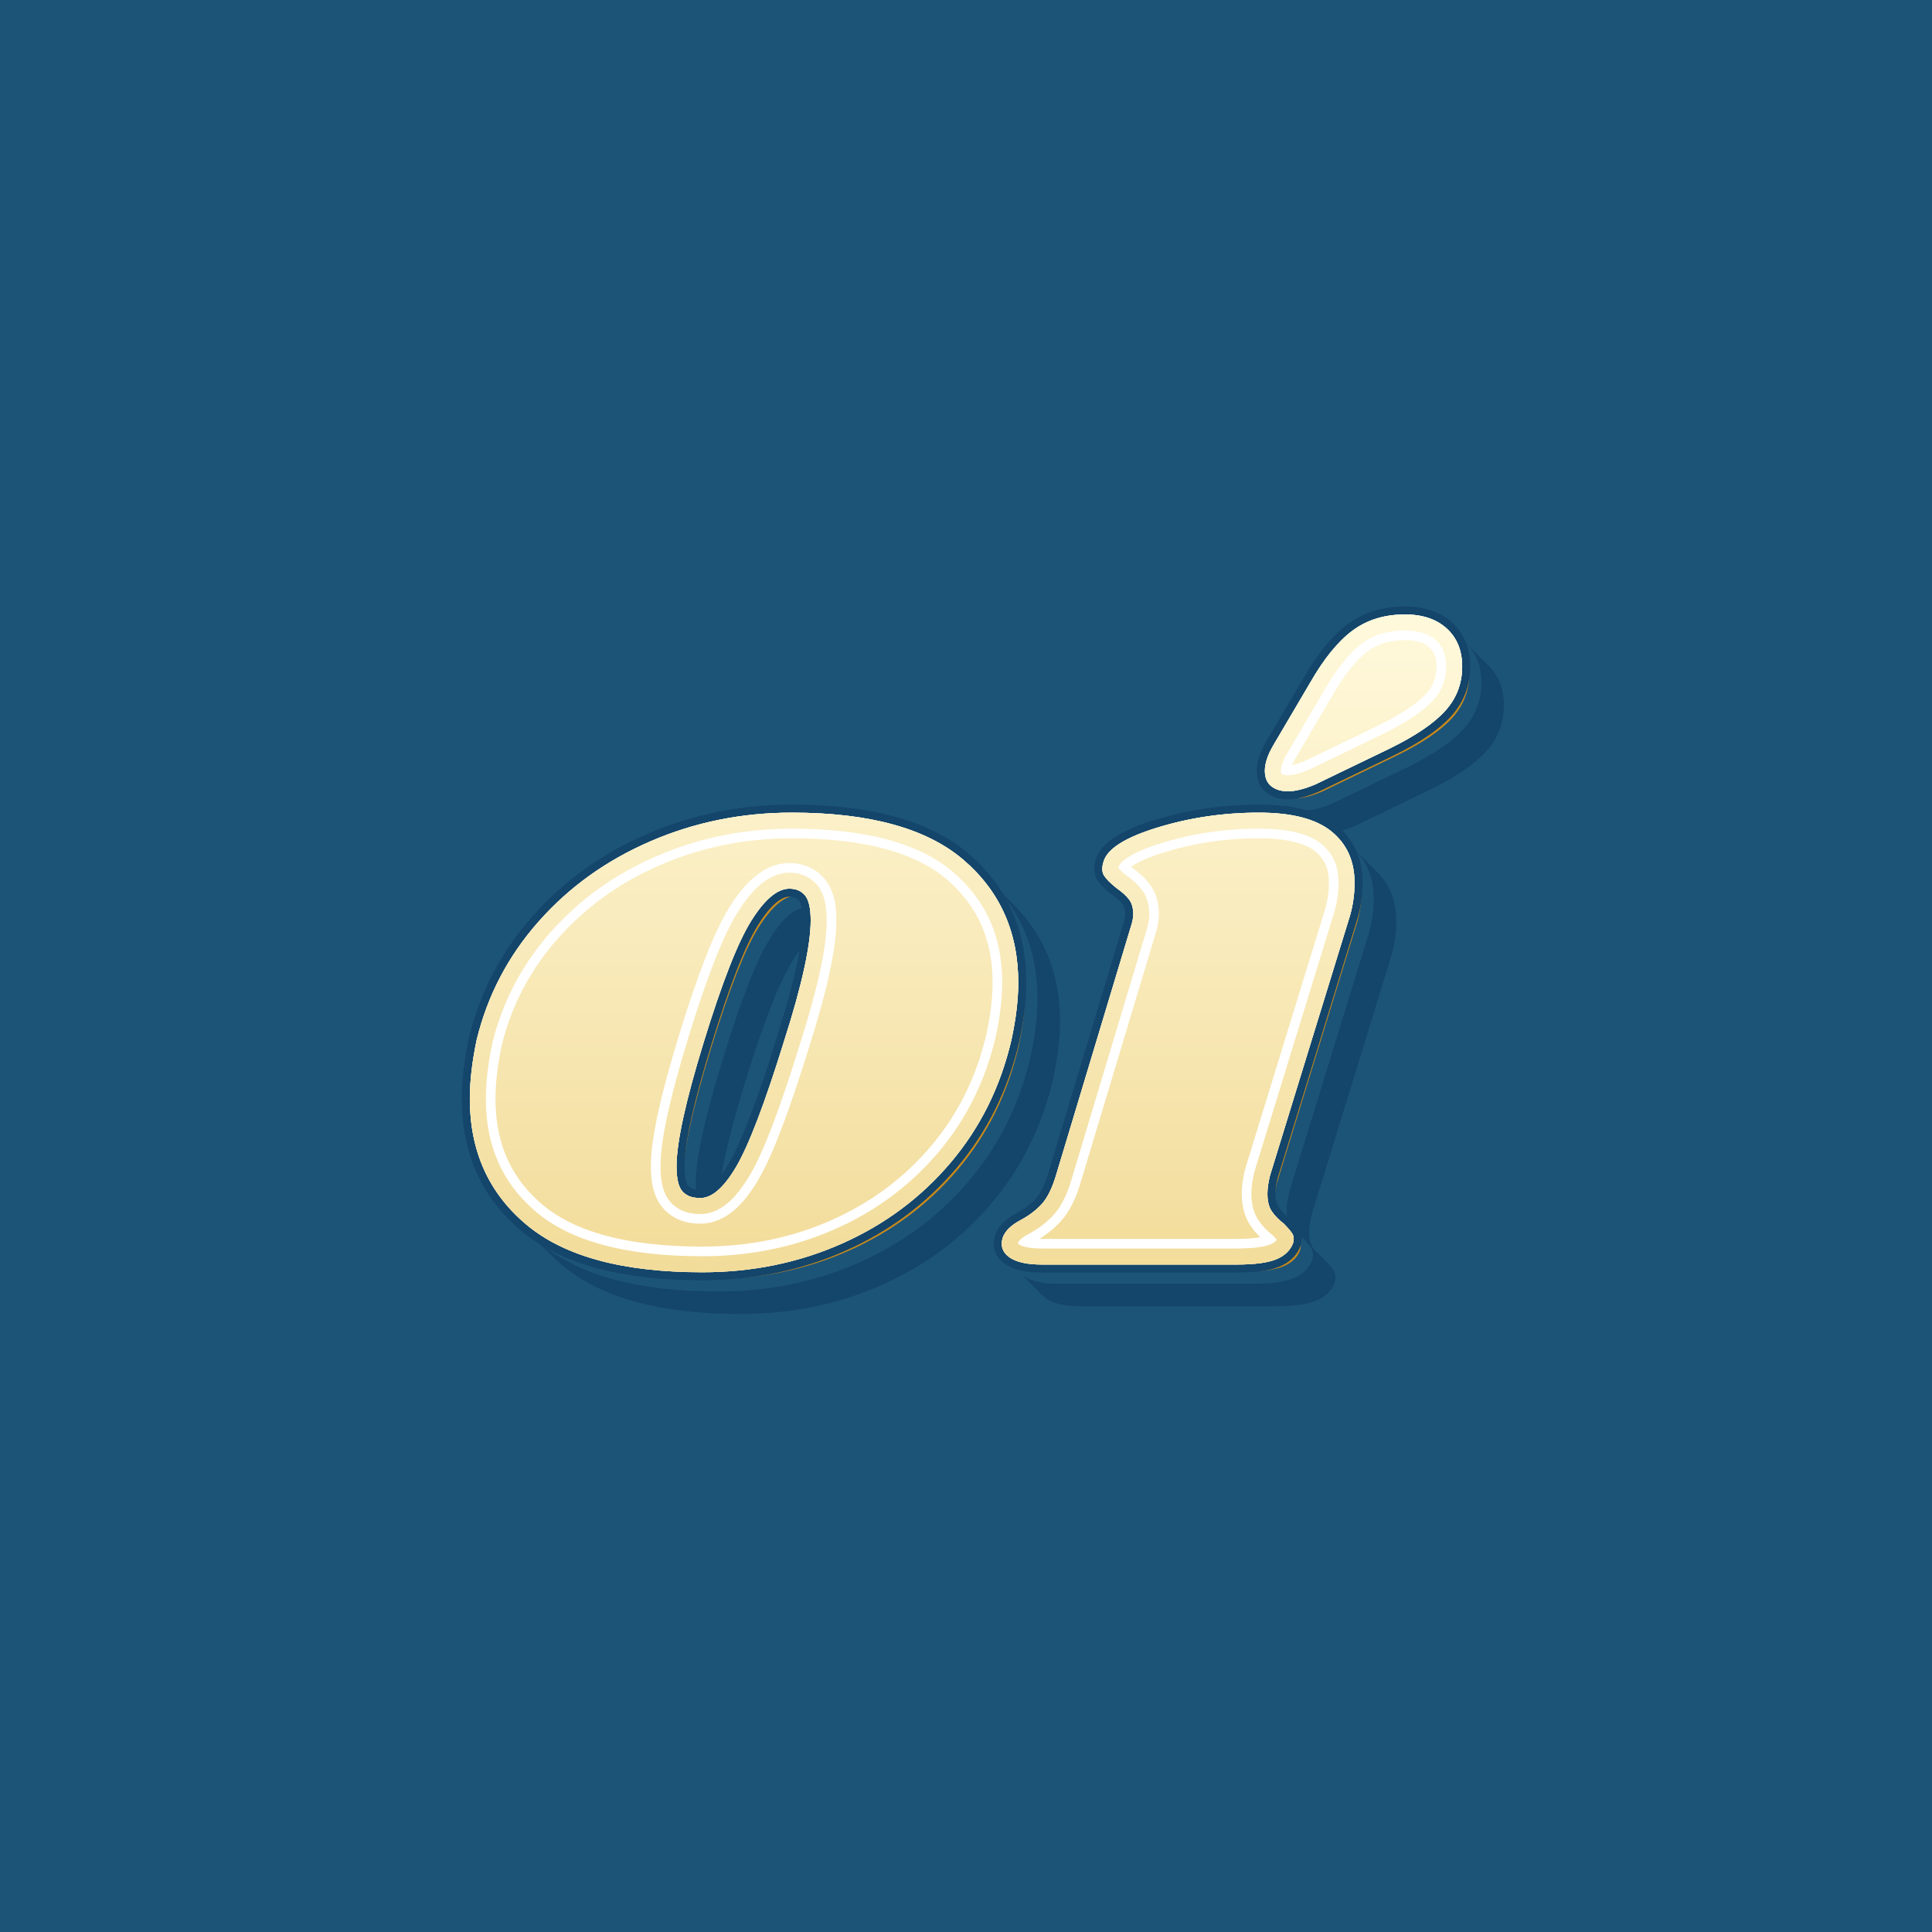
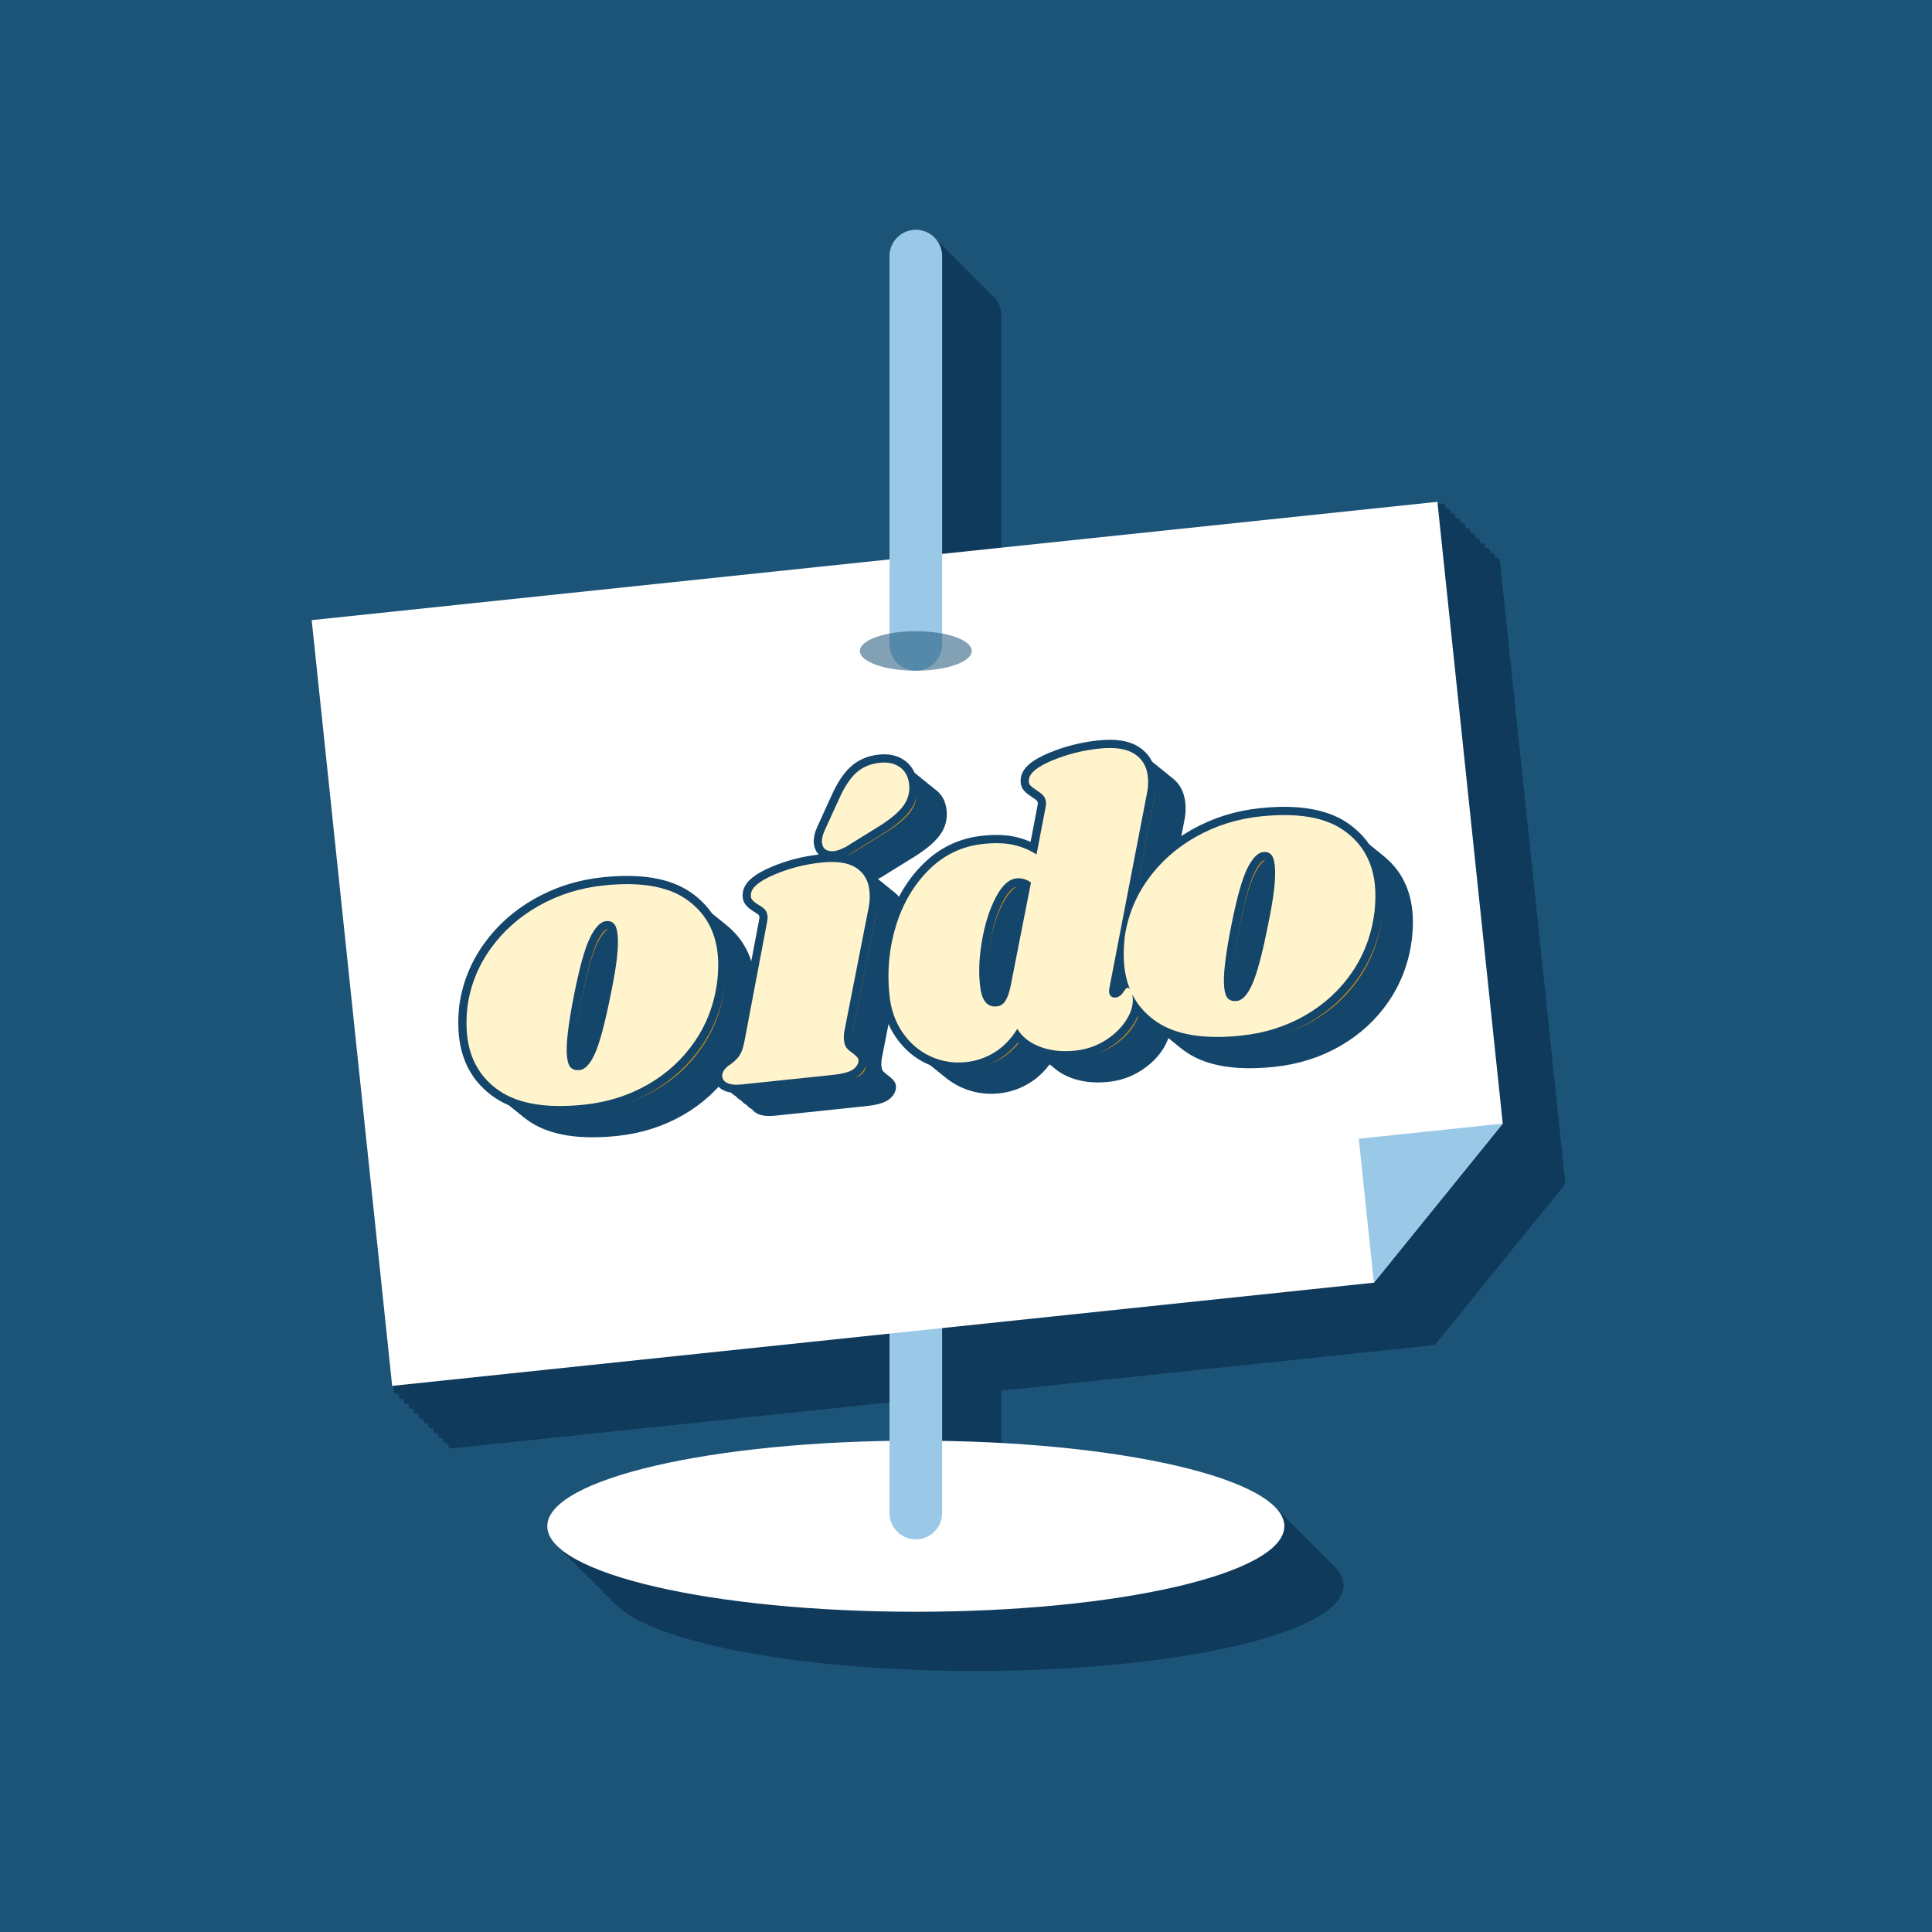
<svg xmlns="http://www.w3.org/2000/svg" viewBox="0 0 512 512" width="512" height="512" role="img" aria-label="Oído">
-   <rect width="512" height="512" fill="#1c5478" />
+   <rect width="512" height="512" fill="#1C5478" />
  <defs>
-     <path id="i-t" d="M269.85 260.41Q269.85 267.21 268.04 275.58Q263.73 294.14 251.96 308.07Q240.19 321.99 223.1 329.57Q206.01 337.16 186.09 337.16Q154.62 337.16 139.56 324.59Q124.51 312.03 124.51 291.2Q124.51 284.18 126.32 275.58Q130.62 257.92 142.73 244.23Q154.84 230.53 172.39 222.95Q189.93 215.36 209.86 215.36Q240.64 215.36 255.25 227.81Q269.85 240.27 269.85 260.41ZM186.54 276.03Q179.29 299.58 179.29 309.09Q179.29 314.07 180.88 315.76Q182.46 317.46 185.18 317.46Q189.93 317.91 195.03 309.31Q200.12 300.71 207.82 275.81Q214.84 253.85 214.84 243.89Q214.84 239.13 213.36 237.32Q211.89 235.51 209.18 235.51Q204.42 235.51 199.1 244Q193.78 252.49 186.54 276.03ZM358.97 233.93Q358.97 239.13 357.38 243.89L336.55 311.58Q335.88 314.29 335.88 316.33Q335.88 319.27 337.01 320.97Q338.14 322.67 340.18 324.25Q341.76 325.84 342.44 326.86Q343.12 327.88 342.67 329.46Q341.54 332.4 338.14 333.76Q334.74 335.12 327.73 335.12H276.11Q270.22 335.12 267.51 333.2Q264.79 331.27 265.7 328.1Q266.6 325.39 270.45 323.35Q273.85 321.54 276.11 319.05Q278.37 316.56 279.96 311.12L299.65 245.7Q300.33 243.66 300.33 242.3Q300.33 239.81 299.2 238.34Q298.07 236.87 295.81 235.29Q293.54 233.47 292.64 232.12Q291.73 230.76 292.41 228.49Q293.77 223.29 306.67 219.33Q319.58 215.36 333.61 215.36Q346.74 215.36 352.85 220.34Q358.97 225.32 358.97 233.93ZM372.32 162.84Q379.34 162.84 383.42 166.58Q387.49 170.31 387.49 176.65Q387.49 183.44 382.96 188.42Q378.44 193.4 368.25 198.38L348.55 207.89Q344.25 209.7 341.31 209.7Q338.59 209.7 336.89 208.35Q335.2 206.99 335.2 204.27Q335.2 201.33 337.46 197.48L347.19 180.95Q352.63 171.45 358.4 167.14Q364.17 162.84 372.32 162.84Z" />
-     <linearGradient id="i-cara" x1="0" y1="0" x2="0" y2="1">
-       <stop offset="0" stop-color="#fff9dc" />
-       <stop offset="1" stop-color="#f2dc9a" />
-     </linearGradient>
-     <clipPath id="i-recorte">
-       <use href="#i-t" />
-     </clipPath>
+     <path id="o-letras" d="M196.11 255.74Q196.11 259.40 195.13 263.91Q192.82 273.92 186.47 281.42Q180.13 288.92 170.92 293.01Q161.71 297.10 150.97 297.10Q134.01 297.10 125.90 290.33Q117.79 283.56 117.79 272.33Q117.79 268.55 118.76 263.91Q121.08 254.40 127.61 247.02Q134.13 239.64 143.59 235.55Q153.05 231.46 163.78 231.46Q180.37 231.46 188.24 238.17Q196.11 244.88 196.11 255.74ZM151.22 264.16Q147.31 276.85 147.31 281.97Q147.31 284.65 148.17 285.57Q149.02 286.48 150.48 286.48Q153.05 286.73 155.79 282.09Q158.53 277.46 162.68 264.04Q166.47 252.20 166.47 246.83Q166.47 244.27 165.67 243.30Q164.88 242.32 163.42 242.32Q160.85 242.32 157.99 246.90Q155.12 251.47 151.22 264.16ZM243.98 241.47Q243.98 244.27 243.13 246.83L231.90 283.31Q231.54 284.78 231.54 285.87Q231.54 287.46 232.15 288.38Q232.76 289.29 233.86 290.14Q234.71 291.00 235.08 291.55Q235.44 292.10 235.20 292.95Q234.59 294.54 232.76 295.27Q230.93 296.00 227.15 296.00L199.33 296.00Q196.16 296.00 194.69 294.96Q193.23 293.93 193.72 292.22Q194.21 290.75 196.28 289.66Q198.11 288.68 199.33 287.34Q200.55 286.00 201.41 283.07L212.02 247.81Q212.38 246.71 212.38 245.98Q212.38 244.64 211.77 243.84Q211.16 243.05 209.94 242.20Q208.72 241.22 208.24 240.49Q207.75 239.76 208.11 238.54Q208.85 235.73 215.80 233.60Q222.75 231.46 230.32 231.46Q237.39 231.46 240.69 234.15Q243.98 236.83 243.98 241.47ZM251.18 203.16Q254.96 203.16 257.16 205.17Q259.36 207.18 259.36 210.60Q259.36 214.26 256.91 216.94Q254.47 219.63 248.98 222.31L238.37 227.44Q236.05 228.41 234.47 228.41Q233.00 228.41 232.09 227.68Q231.17 226.95 231.17 225.48Q231.17 223.90 232.39 221.82L237.64 212.92Q240.57 207.79 243.68 205.48Q246.79 203.16 251.18 203.16ZM313.20 279.77Q313.20 280.63 313.69 281.12Q314.18 281.60 314.91 281.60Q316.38 281.60 317.41 280.32Q318.45 279.04 318.82 279.04Q319.43 279.04 319.79 279.90Q320.16 280.75 320.16 281.85Q320.28 285.14 317.66 288.56Q315.03 291.97 310.64 294.17Q306.25 296.37 301.13 296.37Q295.03 296.37 290.51 294.05Q286.00 291.73 284.29 287.95Q281.00 292.22 276.73 294.29Q272.46 296.37 267.70 296.37Q262.09 296.37 257.27 293.56Q252.45 290.75 249.58 285.57Q246.71 280.38 246.71 273.80Q246.71 262.69 250.92 252.87Q255.13 243.05 262.70 237.01Q270.26 230.97 279.90 230.97Q285.14 230.97 288.87 232.19Q292.59 233.41 295.64 235.85L299.78 222.19Q300.15 221.09 300.15 220.36Q300.15 219.02 299.48 218.16Q298.81 217.31 297.71 216.46Q296.49 215.48 295.94 214.75Q295.39 214.02 295.76 212.80Q296.49 209.99 303.44 207.92Q310.40 205.84 317.96 205.84Q325.04 205.84 328.39 208.53Q331.75 211.21 331.75 215.85Q331.75 218.53 330.89 221.09L313.45 278.43Q313.20 279.41 313.20 279.77ZM288.80 242.44Q285.27 242.44 281.85 247.69Q278.43 252.93 276.36 260.38Q274.29 267.82 274.41 273.80Q274.41 280.51 278.80 280.51Q280.39 280.51 281.48 279.23Q282.58 277.94 283.56 275.02L293.07 244.15Q291.12 242.44 288.80 242.44ZM396.94 255.74Q396.94 259.40 395.97 263.91Q393.65 273.92 387.31 281.42Q380.96 288.92 371.75 293.01Q362.54 297.10 351.80 297.10Q334.85 297.10 326.73 290.33Q318.62 283.56 318.62 272.33Q318.62 268.55 319.60 263.91Q321.91 254.40 328.44 247.02Q334.97 239.64 344.42 235.55Q353.88 231.46 364.61 231.46Q381.21 231.46 389.08 238.17Q396.94 244.88 396.94 255.74ZM352.05 264.16Q348.14 276.85 348.14 281.97Q348.14 284.65 349.00 285.57Q349.85 286.48 351.32 286.48Q353.88 286.73 356.62 282.09Q359.37 277.46 363.52 264.04Q367.30 252.20 367.30 246.83Q367.30 244.27 366.51 243.30Q365.71 242.32 364.25 242.32Q361.69 242.32 358.82 246.90Q355.95 251.47 352.05 264.16Z" />
+     <g id="o-relieve">
+       <ellipse cx="256" cy="436" rx="112" ry="26" fill="#0F3A5B" />
+       <path d="M256 330V432" stroke="#0F3A5B" stroke-width="16" stroke-linecap="round" fill="none" />
+       <g transform="rotate(-6 256 262)">
+         <path d="M84 142H428V332L384 376H84Z" fill="#0F3A5B" stroke="#0F3A5B" stroke-width="2" stroke-linejoin="round" stroke-linecap="round" />
+         <path d="M428 332L384 376V332Z" fill="#0F3A5B" />
+       </g>
+       <path d="M256 50V168" stroke="#0F3A5B" stroke-width="16" stroke-linecap="round" fill="none" />
+     </g>
  </defs>
-   <use href="#i-t" x="10.2" y="10.2" fill="#14456a" stroke="#14456a" stroke-width="1.7" />
-   <use href="#i-t" x="9.35" y="9.35" fill="#14456a" stroke="#14456a" stroke-width="1.7" />
-   <use href="#i-t" x="8.5" y="8.5" fill="#14456a" stroke="#14456a" stroke-width="1.7" />
-   <use href="#i-t" x="7.65" y="7.65" fill="#14456a" stroke="#14456a" stroke-width="1.7" />
-   <use href="#i-t" x="6.8" y="6.8" fill="#14456a" stroke="#14456a" stroke-width="1.7" />
-   <use href="#i-t" x="5.95" y="5.95" fill="#14456a" stroke="#14456a" stroke-width="1.7" />
-   <use href="#i-t" x="5.1" y="5.1" fill="#14456a" stroke="#14456a" stroke-width="1.7" />
-   <use href="#i-t" x="4.25" y="4.25" fill="#1c5478" stroke="#1c5478" stroke-width="1.7" />
-   <use href="#i-t" x="3.4" y="3.4" fill="#1c5478" stroke="#1c5478" stroke-width="1.7" />
-   <use href="#i-t" x="2.55" y="2.55" fill="#1c5478" stroke="#1c5478" stroke-width="1.7" />
-   <use href="#i-t" x="1.7" y="1.7" fill="#1c5478" stroke="#1c5478" stroke-width="1.7" />
-   <use href="#i-t" x="0.85" y="0.85" fill="#1c5478" stroke="#1c5478" stroke-width="1.7" />
-   <use href="#i-t" x="1.87" y="1.87" fill="#c98a1a" />
-   <use href="#i-t" fill="url(#i-cara)" stroke="#14456a" stroke-width="4.25" paint-order="stroke" />
-   <g clip-path="url(#i-recorte)">
-     <use href="#i-t" fill="none" stroke="#ffffff" stroke-width="13.6" />
-     <use href="#i-t" fill="none" stroke="url(#i-cara)" stroke-width="8.5" />
+   <g transform="translate(242.7 247.5) scale(0.872) translate(-256 -256)">
+     <use href="#o-relieve" transform="translate(18 18)" />
+     <use href="#o-relieve" transform="translate(16.5 16.5)" />
+     <use href="#o-relieve" transform="translate(15 15)" />
+     <use href="#o-relieve" transform="translate(13.5 13.5)" />
+     <use href="#o-relieve" transform="translate(12 12)" />
+     <use href="#o-relieve" transform="translate(10.5 10.5)" />
+     <use href="#o-relieve" transform="translate(9 9)" />
+     <use href="#o-relieve" transform="translate(7.5 7.5)" />
+     <use href="#o-relieve" transform="translate(6 6)" />
+     <use href="#o-relieve" transform="translate(4.5 4.5)" />
+     <use href="#o-relieve" transform="translate(3 3)" />
+     <use href="#o-relieve" transform="translate(1.5 1.5)" />
+     <ellipse cx="256" cy="436" rx="112" ry="26" fill="#FFFFFF" />
+     <path d="M256 330V432" stroke="#9AC9E7" stroke-width="16" stroke-linecap="round" fill="none" />
+     <g transform="rotate(-6 256 262)">
+       <path d="M84 142H428V332L384 376H84Z" fill="#FFFFFF" />
+       <path d="M428 332L384 376V332Z" fill="#9AC9E7" />
+       <use href="#o-letras" transform="translate(9 9)" fill="#14456A" stroke="#14456A" stroke-width="3" />
+       <use href="#o-letras" transform="translate(7.5 7.5)" fill="#14456A" stroke="#14456A" stroke-width="3" />
+       <use href="#o-letras" transform="translate(6 6)" fill="#14456A" stroke="#14456A" stroke-width="3" />
+       <use href="#o-letras" transform="translate(4.5 4.5)" fill="#14456A" stroke="#14456A" stroke-width="3" />
+       <use href="#o-letras" transform="translate(3 3)" fill="#14456A" stroke="#14456A" stroke-width="3" />
+       <use href="#o-letras" transform="translate(1.5 1.5)" fill="#14456A" stroke="#14456A" stroke-width="3" />
+       <use href="#o-letras" transform="translate(2 2)" fill="#C98A1A" />
+       <use href="#o-letras" fill="#FFF4CC" stroke="#14456A" stroke-width="5" paint-order="stroke" />
+     </g>
+     <path d="M256 50V168" stroke="#9AC9E7" stroke-width="16" stroke-linecap="round" fill="none" />
+     <ellipse cx="256" cy="170" rx="17" ry="6" fill="#1C5478" opacity=".55" />
  </g>
</svg>
